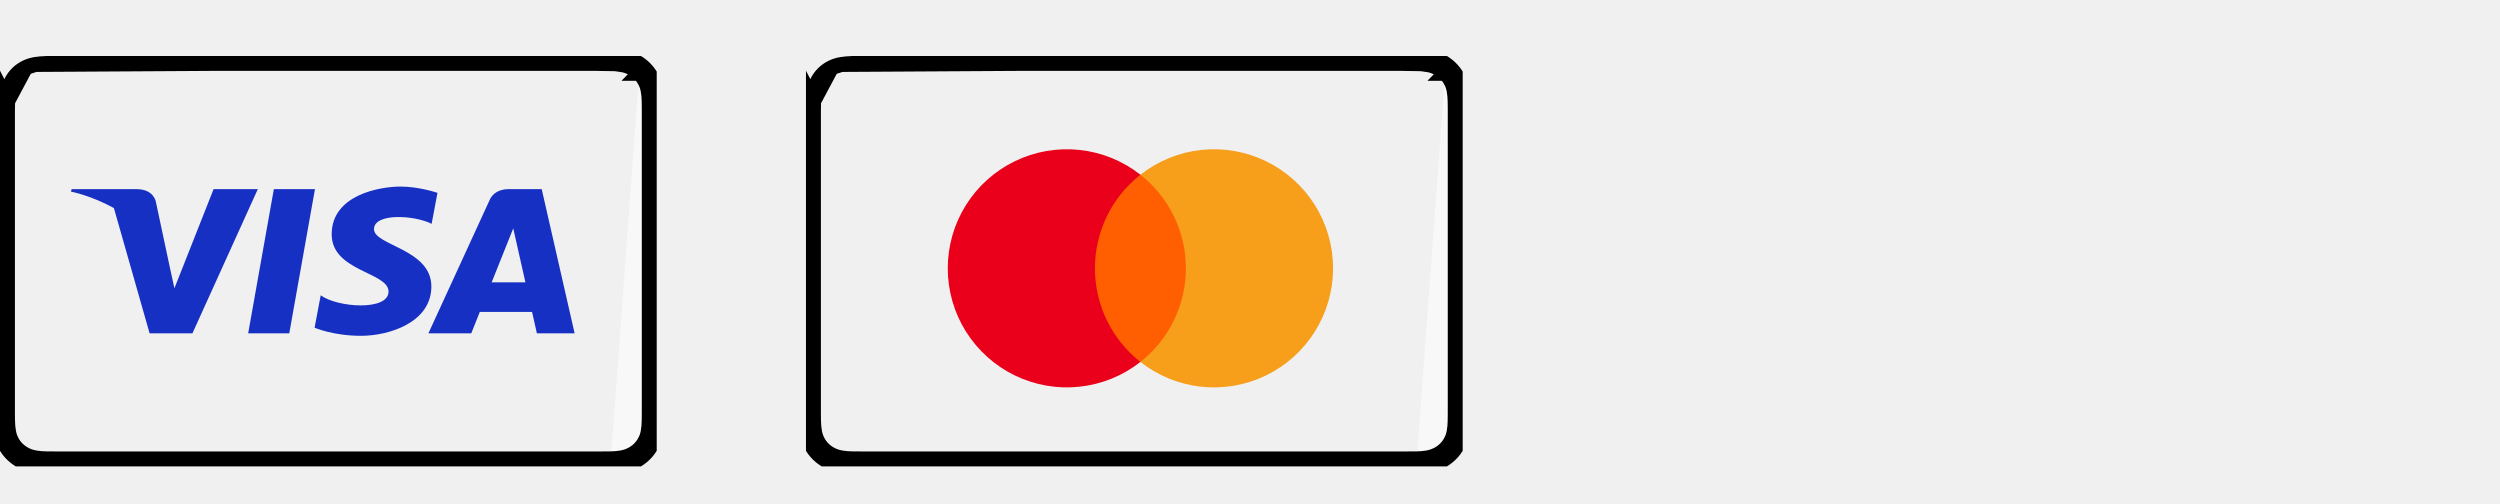
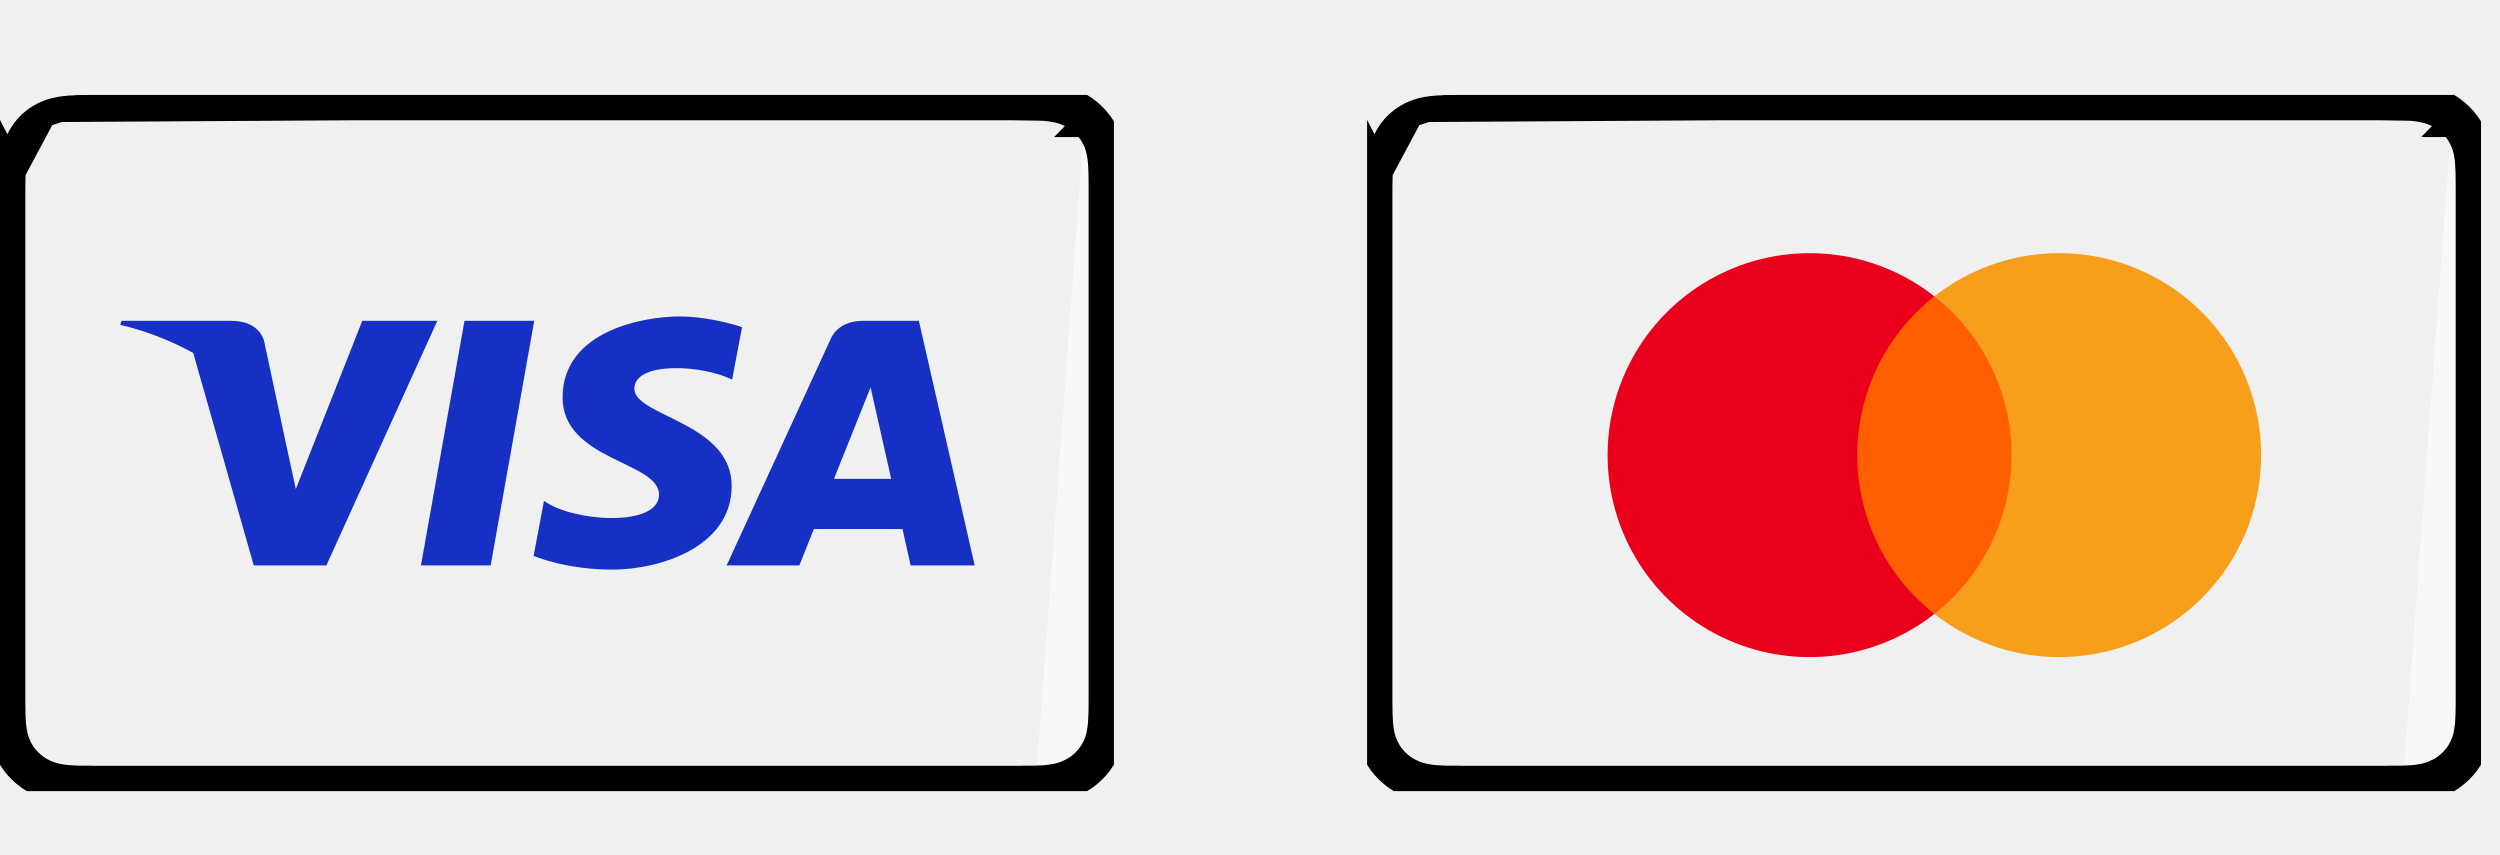
- <svg xmlns="http://www.w3.org/2000/svg" width="134" height="27" viewBox="0 0 134 27" fill="none">
+ <svg xmlns="http://www.w3.org/2000/svg" width="79" height="27" viewBox="0 0 79 27" fill="none">
  <g clip-path="url(#clip0_8_2)">
    <path d="M32.713 24.995C32.933 24.989 33.156 24.976 33.375 24.938C33.596 24.899 33.803 24.836 34.004 24.735C34.202 24.637 34.383 24.509 34.54 24.355C34.697 24.202 34.828 24.026 34.929 23.832C35.032 23.636 35.097 23.434 35.136 23.218C35.176 23.005 35.188 22.787 35.194 22.572C35.197 22.473 35.199 22.374 35.199 22.275C35.2 22.157 35.2 22.04 35.2 21.922V6.078C35.2 5.96 35.2 5.843 35.199 5.725C35.199 5.626 35.197 5.527 35.194 5.428C35.188 5.213 35.176 4.995 35.136 4.782C35.097 4.566 35.032 4.364 34.929 4.168C34.828 3.974 34.697 3.798 34.54 3.645C34.383 3.491 34.202 3.363 34.004 3.265L1.894 3.456C2.083 3.423 2.283 3.411 2.498 3.405L2.498 3.405C2.595 3.402 2.693 3.401 2.794 3.401L2.791 3.001L2.794 3.401C2.912 3.4 3.032 3.4 3.152 3.4H32.048C32.168 3.4 32.288 3.4 32.406 3.401L32.408 3.002L32.406 3.401C32.506 3.401 32.605 3.402 32.702 3.405L32.713 3.005L32.702 3.405C32.916 3.411 33.116 3.423 33.306 3.456L33.375 3.062L33.306 3.456C33.494 3.489 33.663 3.542 33.826 3.623L33.826 3.623C33.986 3.702 34.133 3.807 34.261 3.931M32.713 24.995L32.704 24.595C32.704 24.595 32.703 24.595 32.703 24.595M32.713 24.995L32.702 24.595C32.703 24.595 32.703 24.595 32.703 24.595M32.713 24.995C32.611 24.997 32.51 24.999 32.408 24.999C32.288 25 32.168 25 32.048 25H3.152C3.032 25 2.911 25 2.791 24.999C2.69 24.999 2.588 24.997 2.487 24.995M32.703 24.595C32.916 24.59 33.116 24.577 33.306 24.544M32.703 24.595C32.604 24.597 32.505 24.599 32.407 24.599L32.406 24.599C32.287 24.6 32.168 24.6 32.048 24.6H3.152C3.032 24.6 2.913 24.6 2.794 24.599L2.793 24.599C2.694 24.599 2.595 24.597 2.497 24.595M33.306 24.544C33.306 24.544 33.306 24.544 33.306 24.544L33.375 24.938L33.306 24.544C33.306 24.544 33.306 24.544 33.306 24.544ZM33.306 24.544C33.495 24.511 33.663 24.458 33.825 24.377L33.827 24.377C33.987 24.298 34.133 24.194 34.26 24.069C34.387 23.945 34.493 23.803 34.574 23.647L34.575 23.647C34.657 23.49 34.71 23.328 34.743 23.146L34.743 23.145C34.777 22.963 34.789 22.77 34.795 22.561L34.795 22.561C34.797 22.466 34.799 22.37 34.799 22.273L34.799 22.272C34.8 22.156 34.8 22.041 34.8 21.922V6.078C34.8 5.96 34.8 5.844 34.799 5.728L34.799 5.727C34.799 5.63 34.797 5.535 34.795 5.439L34.795 5.439C34.789 5.23 34.777 5.037 34.743 4.855L34.743 4.854C34.71 4.672 34.657 4.51 34.575 4.353L34.574 4.353C34.493 4.198 34.388 4.055 34.261 3.931M34.261 3.931L34.539 3.645L34.26 3.931C34.26 3.931 34.261 3.931 34.261 3.931ZM2.497 24.595C2.497 24.595 2.497 24.595 2.498 24.595L2.487 24.995M2.497 24.595C2.283 24.59 2.083 24.577 1.894 24.544M2.497 24.595C2.496 24.595 2.496 24.595 2.496 24.595L2.487 24.995M2.487 24.995C2.266 24.989 2.043 24.976 1.825 24.938M1.894 24.544C1.894 24.544 1.894 24.544 1.894 24.544L1.825 24.938M1.894 24.544C1.705 24.511 1.537 24.458 1.374 24.378L1.373 24.377C1.213 24.298 1.067 24.194 0.94 24.07L0.939 24.069C0.812 23.945 0.706 23.803 0.626 23.648L0.625 23.647C0.544 23.49 0.49 23.328 0.457 23.146L0.457 23.145C0.423 22.962 0.411 22.769 0.405 22.561L0.405 22.561C0.402 22.466 0.401 22.37 0.4 22.273L0.001 22.275M1.894 24.544C1.894 24.544 1.894 24.544 1.894 24.544L1.825 24.938M1.825 24.938C1.603 24.899 1.397 24.836 1.196 24.735C0.998 24.637 0.817 24.509 0.66 24.355C0.503 24.202 0.371 24.026 0.271 23.832C0.168 23.636 0.103 23.434 0.064 23.218C0.024 23.005 0.011 22.787 0.005 22.572C0.002 22.473 0.001 22.374 0.001 22.275M0.001 22.275L0.4 22.273C0.4 22.18 0.4 22.088 0.4 21.994C0.4 21.97 0.4 21.946 0.4 21.922V6.078C0.4 6.054 0.4 6.03 0.4 6.006C0.4 5.912 0.4 5.82 0.4 5.727L0.001 5.725M0.001 22.275C-5.6073e-05 22.181 -1.87235e-05 22.087 1.87003e-05 21.993C2.80621e-05 21.97 3.74285e-05 21.946 3.74285e-05 21.922V6.078C3.74285e-05 6.054 2.80645e-05 6.031 1.87039e-05 6.007C-1.87211e-05 5.913 -5.60912e-05 5.819 0.001 5.725M0.001 5.725C0.001 5.626 0.002 5.527 0.005 5.428M0.001 5.725L0.4 5.728C0.401 5.63 0.402 5.534 0.405 5.439L0.005 5.428M0.005 5.428C0.011 5.213 0.024 4.995 0.064 4.782L0.405 5.439M0.005 5.428L0.405 5.439M0.405 5.439C0.411 5.231 0.423 5.038 0.457 4.855L0.457 4.854C0.49 4.672 0.544 4.51 0.625 4.353L0.626 4.352C0.706 4.197 0.812 4.055 0.939 3.931L0.939 3.931C1.066 3.807 1.213 3.703 1.374 3.623L1.374 3.623M0.405 5.439L1.374 3.623M1.374 3.623C1.536 3.542 1.705 3.489 1.894 3.456L1.374 3.623Z" fill="#F8F8F8" stroke="black" stroke-width="0.8" />
    <path d="M15.505 17.867H13.302L14.678 10.138H16.882L15.505 17.867ZM11.448 10.138L9.348 15.454L9.099 14.309L8.358 10.834C8.358 10.834 8.269 10.138 7.313 10.138H3.841L3.8 10.269C3.8 10.269 4.862 10.471 6.105 11.152L8.019 17.867H10.314L13.819 10.138H11.448ZM28.777 17.867H30.8L29.036 10.138H27.265C26.447 10.138 26.248 10.714 26.248 10.714L22.962 17.867H25.259L25.718 16.719H28.519L28.777 17.867ZM26.353 15.133L27.51 12.241L28.162 15.133H26.353ZM23.135 11.997L23.449 10.337C23.449 10.337 22.479 10 21.468 10C20.374 10 17.778 10.436 17.778 12.559C17.778 14.555 20.825 14.58 20.825 15.629C20.825 16.677 18.092 16.49 17.19 15.828L16.862 17.564C16.862 17.564 17.846 18 19.349 18C20.852 18 23.121 17.289 23.121 15.354C23.121 13.345 20.046 13.157 20.046 12.284C20.046 11.41 22.192 11.522 23.135 11.997Z" fill="#1730C4" />
  </g>
  <g clip-path="url(#clip1_8_2)">
    <path d="M75.913 24.995C76.133 24.989 76.356 24.976 76.575 24.938C76.796 24.899 77.003 24.836 77.204 24.735C77.402 24.637 77.582 24.509 77.74 24.355C77.897 24.202 78.028 24.026 78.129 23.832C78.232 23.636 78.297 23.434 78.336 23.218C78.376 23.005 78.388 22.787 78.394 22.572C78.397 22.473 78.399 22.374 78.399 22.275C78.4 22.157 78.4 22.04 78.4 21.922V6.078C78.4 5.96 78.4 5.843 78.399 5.725C78.399 5.626 78.397 5.527 78.394 5.428C78.388 5.213 78.376 4.995 78.336 4.782C78.297 4.566 78.232 4.364 78.129 4.168C78.028 3.974 77.897 3.798 77.74 3.645C77.582 3.491 77.402 3.363 77.204 3.265L45.094 3.456C45.283 3.423 45.483 3.411 45.698 3.405L45.698 3.405C45.795 3.402 45.893 3.401 45.994 3.401L45.991 3.001L45.994 3.401C46.112 3.4 46.232 3.4 46.352 3.4H75.248C75.368 3.4 75.487 3.4 75.606 3.401L75.609 3.002L75.606 3.401C75.706 3.401 75.805 3.402 75.902 3.405L75.913 3.005L75.902 3.405C76.116 3.411 76.316 3.423 76.506 3.456L76.575 3.062L76.506 3.456C76.694 3.489 76.863 3.542 77.026 3.623L77.026 3.623C77.186 3.702 77.333 3.807 77.461 3.931M75.913 24.995L75.904 24.595C75.904 24.595 75.903 24.595 75.903 24.595M75.913 24.995L75.902 24.595C75.903 24.595 75.903 24.595 75.903 24.595M75.913 24.995C75.811 24.997 75.71 24.999 75.609 24.999C75.488 25 75.368 25 75.248 25H46.352C46.232 25 46.111 25 45.991 24.999C45.89 24.999 45.788 24.997 45.687 24.995M75.903 24.595C76.116 24.59 76.316 24.577 76.506 24.544M75.903 24.595C75.804 24.597 75.705 24.599 75.607 24.599L75.606 24.599C75.487 24.6 75.368 24.6 75.248 24.6H46.352C46.232 24.6 46.113 24.6 45.994 24.599L45.993 24.599C45.894 24.599 45.795 24.597 45.697 24.595M76.506 24.544C76.506 24.544 76.506 24.544 76.506 24.544L76.575 24.938L76.506 24.544C76.506 24.544 76.506 24.544 76.506 24.544ZM76.506 24.544C76.695 24.511 76.863 24.458 77.025 24.377L77.026 24.377C77.187 24.298 77.333 24.194 77.46 24.069C77.587 23.945 77.693 23.803 77.774 23.647L77.775 23.647C77.856 23.49 77.91 23.328 77.943 23.146L77.943 23.145C77.977 22.963 77.989 22.77 77.995 22.561L77.995 22.561C77.997 22.466 77.999 22.37 77.999 22.273L77.999 22.272C78 22.156 78 22.041 78 21.922V6.078C78 5.96 78 5.844 77.999 5.728L77.999 5.727C77.999 5.63 77.997 5.535 77.995 5.439L77.995 5.439C77.989 5.23 77.977 5.037 77.943 4.855L77.943 4.854C77.91 4.672 77.856 4.51 77.775 4.353L77.774 4.353C77.693 4.198 77.588 4.055 77.461 3.931M77.461 3.931L77.739 3.645L77.46 3.931C77.46 3.931 77.46 3.931 77.461 3.931ZM45.697 24.595C45.697 24.595 45.697 24.595 45.698 24.595L45.687 24.995M45.697 24.595C45.483 24.59 45.283 24.577 45.094 24.544M45.697 24.595C45.696 24.595 45.696 24.595 45.696 24.595L45.687 24.995M45.687 24.995C45.466 24.989 45.243 24.976 45.025 24.938M45.094 24.544C45.094 24.544 45.094 24.544 45.094 24.544L45.025 24.938M45.094 24.544C44.905 24.511 44.737 24.458 44.574 24.378L44.573 24.377C44.413 24.298 44.267 24.194 44.14 24.07L44.139 24.069C44.012 23.945 43.906 23.803 43.826 23.648L43.825 23.647C43.744 23.49 43.69 23.328 43.657 23.146L43.657 23.145C43.623 22.962 43.611 22.769 43.605 22.561L43.605 22.561C43.602 22.466 43.601 22.37 43.6 22.273L43.2 22.275M45.094 24.544C45.094 24.544 45.094 24.544 45.094 24.544L45.025 24.938M45.025 24.938C44.803 24.899 44.597 24.836 44.396 24.735C44.198 24.637 44.017 24.509 43.86 24.355C43.703 24.202 43.571 24.026 43.471 23.832C43.368 23.636 43.303 23.434 43.264 23.218C43.224 23.005 43.211 22.787 43.205 22.572C43.202 22.473 43.201 22.374 43.2 22.275M43.2 22.275L43.6 22.273C43.6 22.18 43.6 22.088 43.6 21.994C43.6 21.97 43.6 21.946 43.6 21.922V6.078C43.6 6.054 43.6 6.03 43.6 6.006C43.6 5.912 43.6 5.82 43.6 5.727L43.2 5.725M43.2 22.275C43.2 22.181 43.2 22.087 43.2 21.993C43.2 21.97 43.2 21.946 43.2 21.922V6.078C43.2 6.054 43.2 6.031 43.2 6.007C43.2 5.913 43.2 5.819 43.2 5.725M43.2 5.725C43.201 5.626 43.202 5.527 43.205 5.428M43.2 5.725L43.6 5.728C43.601 5.63 43.602 5.534 43.605 5.439L43.205 5.428M43.205 5.428C43.211 5.213 43.224 4.995 43.264 4.782L43.605 5.439M43.205 5.428L43.605 5.439M43.605 5.439C43.611 5.231 43.623 5.038 43.657 4.855L43.657 4.854C43.69 4.672 43.744 4.51 43.825 4.353L43.826 4.352C43.906 4.197 44.012 4.055 44.139 3.931L44.139 3.931C44.266 3.807 44.413 3.703 44.574 3.623L44.574 3.623M43.605 5.439L44.574 3.623M44.574 3.623C44.736 3.542 44.905 3.489 45.094 3.456L44.574 3.623Z" fill="#F8F8F8" stroke="black" stroke-width="0.8" />
    <path d="M63.918 9.365H58.334V19.4H63.918V9.365Z" fill="#FF5F00" />
    <path d="M58.689 14.382C58.688 13.416 58.907 12.462 59.329 11.592C59.751 10.723 60.366 9.961 61.126 9.365C60.185 8.624 59.054 8.164 57.863 8.036C56.673 7.909 55.47 8.118 54.393 8.642C53.316 9.165 52.408 9.981 51.772 10.996C51.137 12.011 50.8 13.185 50.8 14.382C50.8 15.58 51.137 16.753 51.772 17.768C52.408 18.783 53.316 19.599 54.393 20.123C55.47 20.646 56.673 20.856 57.863 20.728C59.054 20.6 60.185 20.14 61.126 19.4C60.366 18.803 59.751 18.041 59.329 17.172C58.907 16.303 58.688 15.349 58.689 14.382Z" fill="#EB001B" />
    <path d="M71.452 14.382C71.452 15.58 71.115 16.753 70.48 17.768C69.845 18.783 68.937 19.599 67.859 20.123C66.782 20.646 65.58 20.856 64.389 20.728C63.198 20.6 62.068 20.14 61.126 19.4C61.886 18.803 62.5 18.041 62.922 17.171C63.344 16.302 63.564 15.348 63.564 14.382C63.564 13.416 63.344 12.462 62.922 11.593C62.5 10.724 61.886 9.962 61.126 9.365C62.068 8.624 63.198 8.164 64.389 8.036C65.58 7.909 66.782 8.118 67.859 8.642C68.937 9.165 69.845 9.981 70.48 10.996C71.115 12.011 71.452 13.185 71.452 14.382Z" fill="#F79E1B" />
  </g>
  <defs>
    <clipPath id="clip0_8_2">
      <rect width="35.2" height="22" fill="white" transform="translate(0 3)" />
    </clipPath>
    <clipPath id="clip1_8_2">
      <rect width="35.2" height="22" fill="white" transform="translate(43.2 3)" />
    </clipPath>
  </defs>
</svg>
